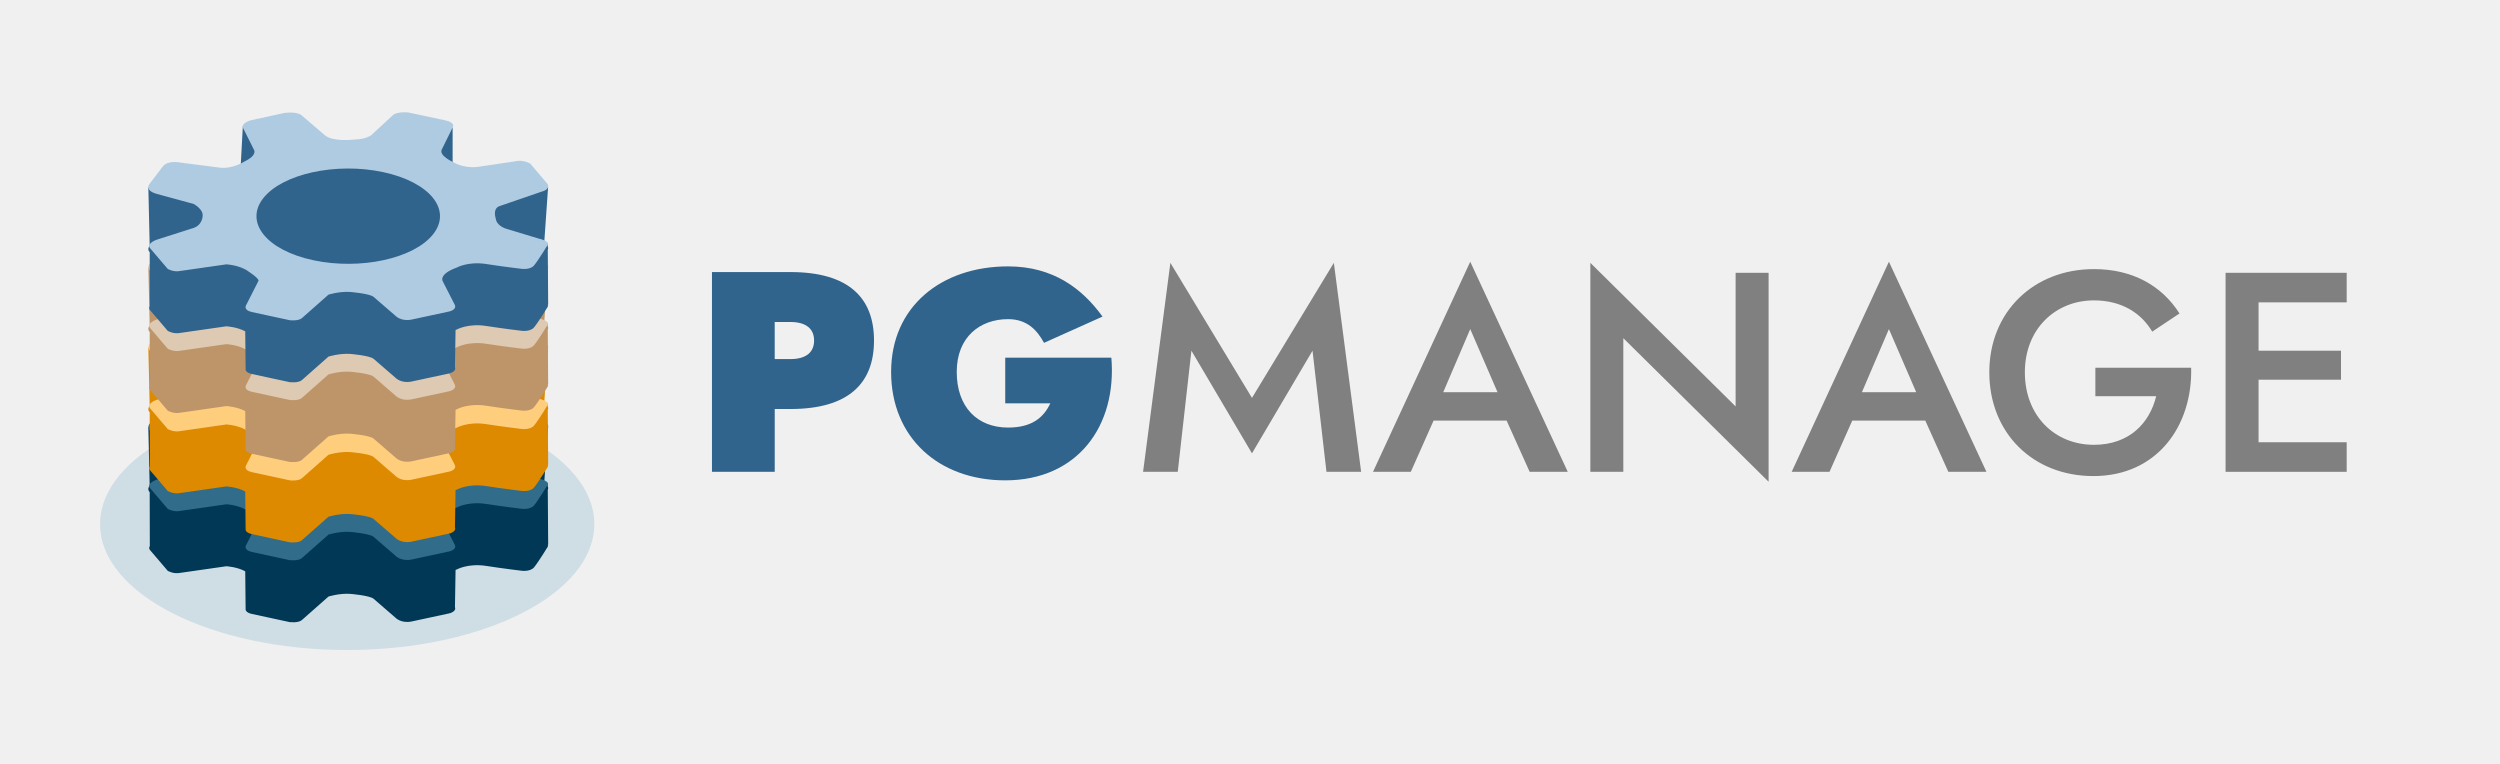
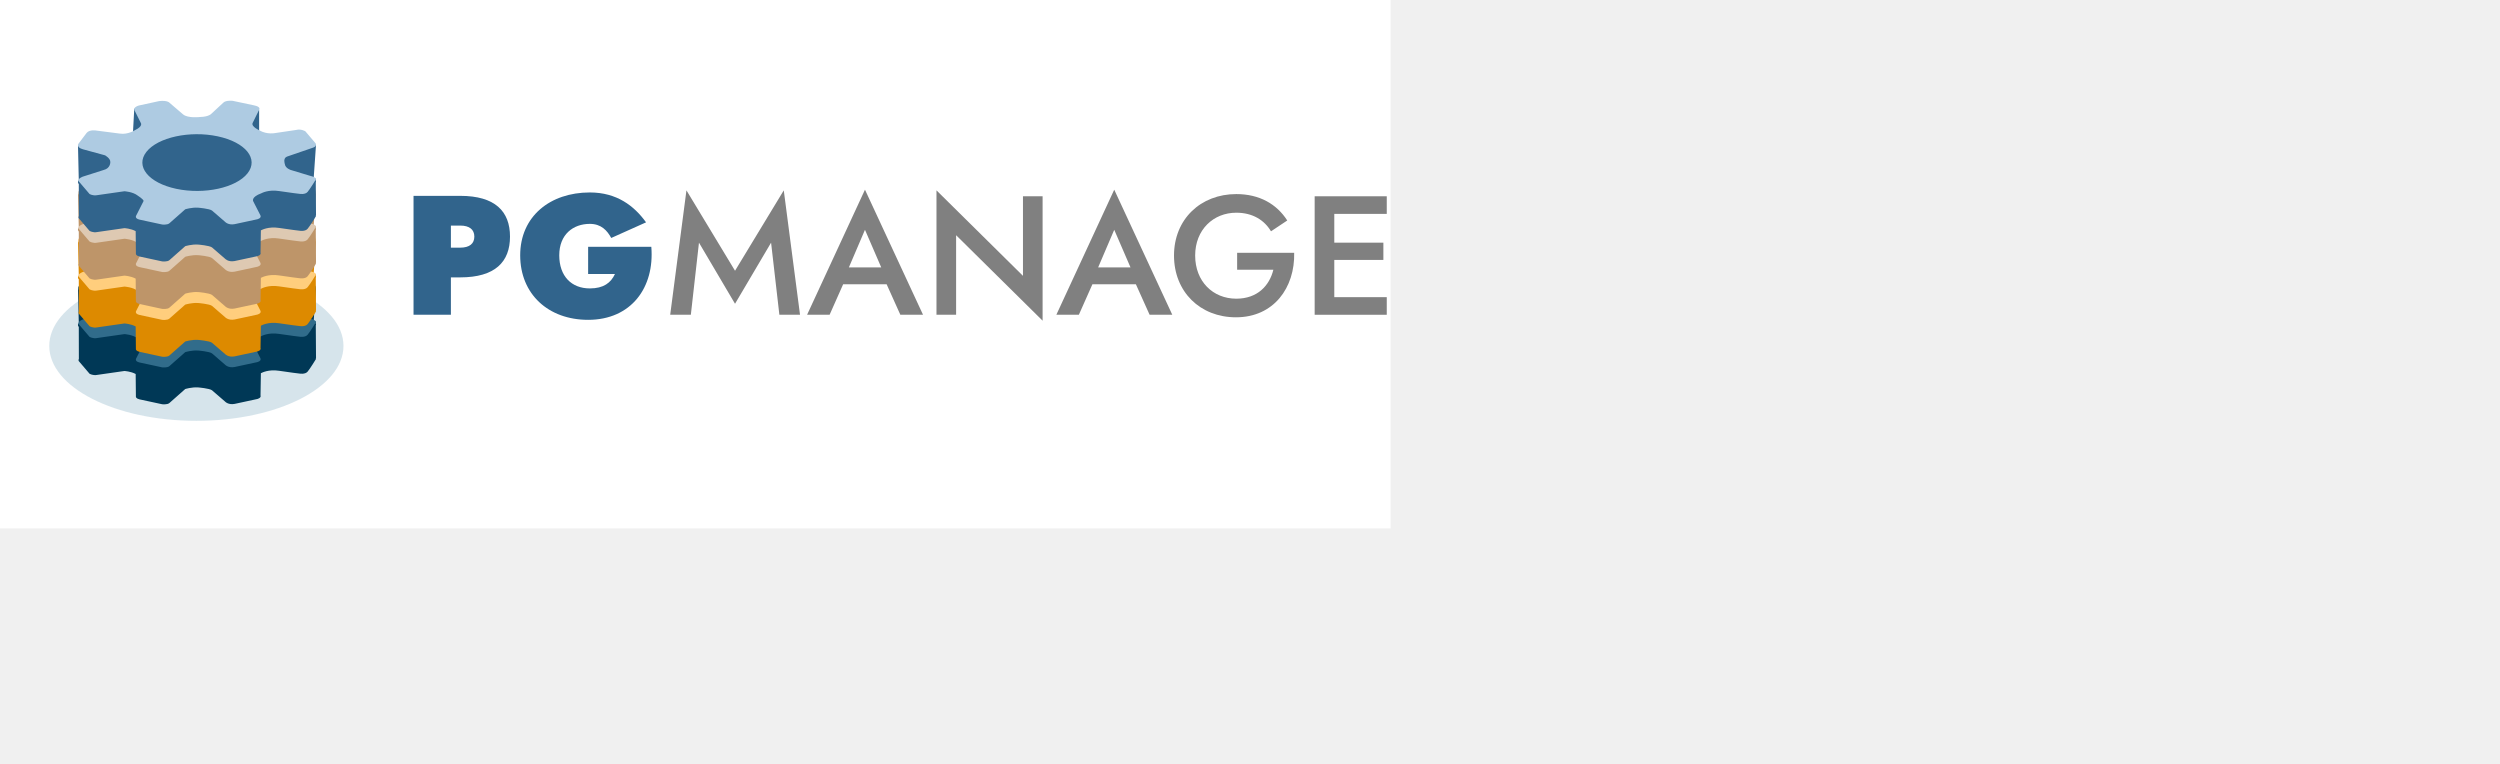
<svg xmlns="http://www.w3.org/2000/svg" class="logo_omnidb" version="1.1" x="0px" y="0px" width="269.667px" height="82.333px" viewBox="0 0 269.667 82.333" enable-background="new 0 0 269.667 82.333" xml:space="preserve" id="svg903">
  <defs id="defs907" />
-   <g transform="matrix(0.04845922,0,0,0.04845922,8.523555,20.68934)" id="g_symbol" class="logo_pgmanage">
-     <ellipse style="fill:#adc9d7;fill-opacity:0.502;stroke:none" id="ellipse" ry="280.063" rx="550" cy="739.817" cx="596.935" />
-     <g id="g_gearstack" transform="matrix(1,0,0,0.8924653,0,102.3486)">
-       <g transform="translate(-16.98351,7.210221)" id="gear-0" style="stroke:none">
-         <path style="fill:#003856;fill-opacity:1" id="path870" d="m 1061.276,757.907 -0.855,-136.7 c 1.035,-2.308 1.246,-5.124 -0.053,-8.514 l -0.054,-8.672 -4.63,1.998 -3.088,-4.071 8.609,-138.127 -212.609,-19.998 v -127.574 l -130.337,64.535 -154.83,-4.424 -74.097,-69.674 -107.669,5.457 -5.136,106.34 -19.907,9.856 -61.932,4.428 -123.378,33.222 2.949,144.998 c 0,0 -6.756,8.354 0.036,16.406 l 0.295,134.328 c -1.6,2.753 -2.009,5.915 0.021,9.373 l 39.868,52.369 c 0,0 13.043,8.682 28.222,4.992 l 102.154,-16.421 c 0,0 23.666,1.358 42.123,12.592 l 0.829,92.66 c -0.608,4.036 0.804,10.341 13.741,13.634 l 84.392,20.423 c 0,0 19.465,2.665 27.279,-5.274 l 59.021,-58.451 c 0,0 24.044,-8.611 48.542,-6.714 0,0 42.169,3.833 51.62,11.988 l 48.744,47.185 c 0,0 11.941,14.925 35.763,9.806 l 84.455,-20.39 c 0,0 16.194,-4.171 12.426,-15.45 l 1.343,-92.85 c 0.847,-0.367 1.684,-0.734 2.579,-1.1 0,0 25.195,-15.881 65.245,-8.964 39.973,6.922 76.492,11.7 76.492,11.7 0,0 21.067,4.338 30.41,-8.109 9.343,-12.475 30.381,-51.232 30.381,-51.232 0,0 1.573,-2.06 0.017,-5.027 z" />
-         <path style="fill:#316c8b;fill-opacity:1" id="path872" d="m 401.548,776.384 84.392,20.423 c 0,0 19.465,2.665 27.279,-5.274 l 59.021,-58.451 c 0,0 24.044,-8.61 48.542,-6.714 0,0 42.169,3.833 51.62,11.988 l 48.744,47.185 c 0,0 11.941,14.925 35.763,9.806 l 84.455,-20.39 c 0,0 17.104,-4.401 12.078,-16.393 l -26.714,-58.561 c 0,0 -10.784,-17.314 30.985,-34.446 0,0 25.195,-15.881 65.245,-8.964 39.973,6.922 76.492,11.7 76.492,11.7 0,0 21.067,4.338 30.41,-8.109 9.343,-12.475 30.381,-51.233 30.381,-51.233 0,0 6.796,-8.834 -21.62,-16.287 l -71.164,-24.101 c 0,0 -21.137,-6.673 -22.925,-25.701 0,0 -7.473,-23.641 7.975,-30.452 l 95.376,-36.691 c 0,0 18.495,-4.761 12.018,-18.68 l -38.438,-50.666 c 0,0 -15.669,-11.233 -34.766,-5.644 l -77.517,12.878 c 0,0 -30.931,7.321 -58.663,-10.727 0,0 -32.107,-15.777 -26.362,-31.073 l 24.442,-55.558 c 0,0 8.866,-12.609 -19.402,-18.69 l -79.336,-18.891 c 0,0 -25.775,-3.185 -35.108,7.658 l -43.544,45.118 c 0,0 -8.672,13.986 -43.016,14.93 0,0 -45.967,6.358 -64.085,-11.016 l -50.252,-48.212 c 0,0 -7.547,-11.614 -39.137,-7.374 l -75.198,18.363 c 0,0 -25.863,7.22 -15.667,23.033 l 22.639,50.783 c 0,0 8.209,13.073 -20.745,28.727 0,0 -27.349,20.56 -57.893,15.253 l -87.053,-12.555 c 0,0 -25.698,-5.783 -36.991,9.466 l -29.547,43.609 c 0,0 -13.056,16.139 15.366,25.177 l 82.704,25.278 c 0,0 21.223,12.898 19.845,29.204 0,0 0.52,25.596 -24.917,32.294 l -77.53,27.721 c 0,0 -22.148,8.457 -15.117,20.435 l 39.868,52.369 c 0,0 13.043,8.682 28.222,4.992 l 102.154,-16.421 c 0,0 31.287,1.789 49.97,18.326 0,0 22.036,15.697 21.771,22.488 0,0 -26.063,57.823 -27.53,60.716 -0.003,-0.002 -7.494,12.27 12.48,17.354 z m 25.669,-284.053 c 42.711,-60.742 161.999,-89.812 266.345,-64.966 104.452,24.872 154.397,94.239 111.686,154.981 -42.701,60.728 -161.903,89.857 -266.358,64.984 -104.345,-24.846 -154.375,-94.271 -111.673,-154.999 z" />
-       </g>
-       <g id="gear-1" transform="translate(-16.98351,-191.8924)">
-         <path style="fill:#dd8a00;fill-opacity:1" id="path870-3" d="m 1061.276,757.907 -0.855,-136.7 c 1.035,-2.308 1.246,-5.124 -0.053,-8.514 l -0.054,-8.672 -4.63,1.998 -3.088,-4.071 8.609,-138.127 -212.609,-19.998 v -127.574 l -130.337,64.535 -154.83,-4.424 -74.097,-69.674 -107.669,5.457 -5.136,106.34 -19.907,9.856 -61.932,4.428 -123.378,33.222 2.949,144.998 c 0,0 -6.756,8.354 0.036,16.406 l 0.295,134.328 c -1.6,2.753 -2.009,5.915 0.021,9.373 l 39.868,52.369 c 0,0 13.043,8.682 28.222,4.992 l 102.154,-16.421 c 0,0 23.666,1.358 42.123,12.592 l 0.829,92.66 c -0.608,4.036 0.804,10.341 13.741,13.634 l 84.392,20.423 c 0,0 19.465,2.665 27.279,-5.274 l 59.021,-58.451 c 0,0 24.044,-8.611 48.542,-6.714 0,0 42.169,3.833 51.62,11.988 l 48.744,47.185 c 0,0 11.941,14.925 35.763,9.806 l 84.455,-20.39 c 0,0 16.194,-4.171 12.426,-15.45 l 1.343,-92.85 c 0.847,-0.367 1.684,-0.734 2.579,-1.1 0,0 25.195,-15.881 65.245,-8.964 39.973,6.922 76.492,11.7 76.492,11.7 0,0 21.067,4.338 30.41,-8.109 9.343,-12.475 30.381,-51.232 30.381,-51.232 0,0 1.573,-2.06 0.017,-5.027 z" />
-         <path style="fill:#ffce7d;fill-opacity:1" id="path872-5" d="m 401.548,776.384 84.392,20.423 c 0,0 19.465,2.665 27.279,-5.274 l 59.021,-58.451 c 0,0 24.044,-8.61 48.542,-6.714 0,0 42.169,3.833 51.62,11.988 l 48.744,47.185 c 0,0 11.941,14.925 35.763,9.806 l 84.455,-20.39 c 0,0 17.104,-4.401 12.078,-16.393 l -26.714,-58.561 c 0,0 -10.784,-17.314 30.985,-34.446 0,0 25.195,-15.881 65.245,-8.964 39.973,6.922 76.492,11.7 76.492,11.7 0,0 21.067,4.338 30.41,-8.109 9.343,-12.475 30.381,-51.233 30.381,-51.233 0,0 6.796,-8.834 -21.62,-16.287 l -71.164,-24.101 c 0,0 -21.137,-6.673 -22.925,-25.701 0,0 -7.473,-23.641 7.975,-30.452 l 95.376,-36.691 c 0,0 18.495,-4.761 12.018,-18.68 l -38.438,-50.666 c 0,0 -15.669,-11.233 -34.766,-5.644 l -77.517,12.878 c 0,0 -30.931,7.321 -58.663,-10.727 0,0 -32.107,-15.777 -26.362,-31.073 l 24.442,-55.558 c 0,0 8.866,-12.609 -19.402,-18.69 l -79.336,-18.891 c 0,0 -25.775,-3.185 -35.108,7.658 l -43.544,45.118 c 0,0 -8.672,13.986 -43.016,14.93 0,0 -45.967,6.358 -64.085,-11.016 l -50.252,-48.212 c 0,0 -7.547,-11.614 -39.137,-7.374 l -75.198,18.363 c 0,0 -25.863,7.22 -15.667,23.033 l 22.639,50.783 c 0,0 8.209,13.073 -20.745,28.727 0,0 -27.349,20.56 -57.893,15.253 l -87.053,-12.555 c 0,0 -25.698,-5.783 -36.991,9.466 l -29.547,43.609 c 0,0 -13.056,16.139 15.366,25.177 l 82.704,25.278 c 0,0 21.223,12.898 19.845,29.204 0,0 0.52,25.596 -24.917,32.294 l -77.53,27.721 c 0,0 -22.148,8.457 -15.117,20.435 l 39.868,52.369 c 0,0 13.043,8.682 28.222,4.992 l 102.154,-16.421 c 0,0 31.287,1.789 49.97,18.326 0,0 22.036,15.697 21.771,22.488 0,0 -26.063,57.823 -27.53,60.716 -0.003,-0.002 -7.494,12.27 12.48,17.354 z m 25.669,-284.053 c 42.711,-60.742 161.999,-89.812 266.345,-64.966 104.452,24.872 154.397,94.239 111.686,154.981 -42.701,60.728 -161.903,89.857 -266.358,64.984 -104.345,-24.846 -154.375,-94.271 -111.673,-154.999 z" />
-       </g>
-       <g id="g855" transform="translate(-16.98351,-392.274)" style="stroke:none">
-         <path style="fill:#be9569;fill-opacity:1" id="path870-6" d="m 1061.276,757.907 -0.855,-136.7 c 1.035,-2.308 1.246,-5.124 -0.053,-8.514 l -0.054,-8.672 -4.63,1.998 -3.088,-4.071 8.609,-138.127 -212.609,-19.998 v -127.574 l -130.337,64.535 -154.83,-4.424 -74.097,-69.674 -107.669,5.457 -5.136,106.34 -19.907,9.856 -61.932,4.428 -123.378,33.222 2.949,144.998 c 0,0 -6.756,8.354 0.036,16.406 l 0.295,134.328 c -1.6,2.753 -2.009,5.915 0.021,9.373 l 39.868,52.369 c 0,0 13.043,8.682 28.222,4.992 l 102.154,-16.421 c 0,0 23.666,1.358 42.123,12.592 l 0.829,92.66 c -0.608,4.036 0.804,10.341 13.741,13.634 l 84.392,20.423 c 0,0 19.465,2.665 27.279,-5.274 l 59.021,-58.451 c 0,0 24.044,-8.611 48.542,-6.714 0,0 42.169,3.833 51.62,11.988 l 48.744,47.185 c 0,0 11.941,14.925 35.763,9.806 l 84.455,-20.39 c 0,0 16.194,-4.171 12.426,-15.45 l 1.343,-92.85 c 0.847,-0.367 1.684,-0.734 2.579,-1.1 0,0 25.195,-15.881 65.245,-8.964 39.973,6.922 76.492,11.7 76.492,11.7 0,0 21.067,4.338 30.41,-8.109 9.343,-12.475 30.381,-51.232 30.381,-51.232 0,0 1.573,-2.06 0.017,-5.027 z" />
-         <path style="fill:#dec9b2;fill-opacity:1" id="path872-7" d="m 401.548,776.384 84.392,20.423 c 0,0 19.465,2.665 27.279,-5.274 l 59.021,-58.451 c 0,0 24.044,-8.61 48.542,-6.714 0,0 42.169,3.833 51.62,11.988 l 48.744,47.185 c 0,0 11.941,14.925 35.763,9.806 l 84.455,-20.39 c 0,0 17.104,-4.401 12.078,-16.393 l -26.714,-58.561 c 0,0 -10.784,-17.314 30.985,-34.446 0,0 25.195,-15.881 65.245,-8.964 39.973,6.922 76.492,11.7 76.492,11.7 0,0 21.067,4.338 30.41,-8.109 9.343,-12.475 30.381,-51.233 30.381,-51.233 0,0 6.796,-8.834 -21.62,-16.287 l -71.164,-24.101 c 0,0 -21.137,-6.673 -22.925,-25.701 0,0 -7.473,-23.641 7.975,-30.452 l 95.376,-36.691 c 0,0 18.495,-4.761 12.018,-18.68 l -38.438,-50.666 c 0,0 -15.669,-11.233 -34.766,-5.644 l -77.517,12.878 c 0,0 -30.931,7.321 -58.663,-10.727 0,0 -32.107,-15.777 -26.362,-31.073 l 24.442,-55.558 c 0,0 8.866,-12.609 -19.402,-18.69 l -79.336,-18.891 c 0,0 -25.775,-3.185 -35.108,7.658 l -43.544,45.118 c 0,0 -8.672,13.986 -43.016,14.93 0,0 -45.967,6.358 -64.085,-11.016 l -50.252,-48.212 c 0,0 -7.547,-11.614 -39.137,-7.374 l -75.198,18.363 c 0,0 -25.863,7.22 -15.667,23.033 l 22.639,50.783 c 0,0 8.209,13.073 -20.745,28.727 0,0 -27.349,20.56 -57.893,15.253 l -87.053,-12.555 c 0,0 -25.698,-5.783 -36.991,9.466 l -29.547,43.609 c 0,0 -13.056,16.139 15.366,25.177 l 82.704,25.278 c 0,0 21.223,12.898 19.845,29.204 0,0 0.52,25.596 -24.917,32.294 l -77.53,27.721 c 0,0 -22.148,8.457 -15.117,20.435 l 39.868,52.369 c 0,0 13.043,8.682 28.222,4.992 l 102.154,-16.421 c 0,0 31.287,1.789 49.97,18.326 0,0 22.036,15.697 21.771,22.488 0,0 -26.063,57.823 -27.53,60.716 -0.003,-0.002 -7.494,12.27 12.48,17.354 z m 25.669,-284.053 c 42.711,-60.742 161.999,-89.812 266.345,-64.966 104.452,24.872 154.397,94.239 111.686,154.981 -42.701,60.728 -161.903,89.857 -266.358,64.984 -104.345,-24.846 -154.375,-94.271 -111.673,-154.999 z" />
-       </g>
-       <g id="gear-3" transform="translate(-16.98351,-591.2417)">
-         <path style="fill:#31648c;fill-opacity:1" id="path870-2" d="m 1061.276,757.907 -0.855,-136.7 c 1.035,-2.308 1.246,-5.124 -0.053,-8.514 l -0.054,-8.672 -4.63,1.998 -3.088,-4.071 8.609,-138.127 -212.609,-19.998 v -127.574 l -130.337,64.535 -154.83,-4.424 -74.097,-69.674 -107.669,5.457 -5.136,106.34 -19.907,9.856 -61.932,4.428 -123.378,33.222 2.949,144.998 c 0,0 -6.756,8.354 0.036,16.406 l 0.295,134.328 c -1.6,2.753 -2.009,5.915 0.021,9.373 l 39.868,52.369 c 0,0 13.043,8.682 28.222,4.992 l 102.154,-16.421 c 0,0 23.666,1.358 42.123,12.592 l 0.829,92.66 c -0.608,4.036 0.804,10.341 13.741,13.634 l 84.392,20.423 c 0,0 19.465,2.665 27.279,-5.274 l 59.021,-58.451 c 0,0 24.044,-8.611 48.542,-6.714 0,0 42.169,3.833 51.62,11.988 l 48.744,47.185 c 0,0 11.941,14.925 35.763,9.806 l 84.455,-20.39 c 0,0 16.194,-4.171 12.426,-15.45 l 1.343,-92.85 c 0.847,-0.367 1.684,-0.734 2.579,-1.1 0,0 25.195,-15.881 65.245,-8.964 39.973,6.922 76.492,11.7 76.492,11.7 0,0 21.067,4.338 30.41,-8.109 9.343,-12.475 30.381,-51.232 30.381,-51.232 0,0 1.573,-2.06 0.017,-5.027 z" />
-         <path style="fill:#aecbe2;fill-opacity:1;stroke:none;stroke-width:21.844" id="path872-9" d="m 401.548,776.384 84.392,20.423 c 0,0 19.465,2.665 27.279,-5.274 l 59.021,-58.451 c 0,0 24.044,-8.61 48.542,-6.714 0,0 42.169,3.833 51.62,11.988 l 48.744,47.185 c 0,0 11.941,14.925 35.763,9.806 l 84.455,-20.39 c 0,0 17.104,-4.401 12.078,-16.393 l -26.714,-58.561 c 0,0 -10.784,-17.314 30.985,-34.446 0,0 25.195,-15.881 65.245,-8.964 39.973,6.922 76.492,11.7 76.492,11.7 0,0 21.067,4.338 30.41,-8.109 9.343,-12.475 30.381,-51.233 30.381,-51.233 0,0 6.796,-8.834 -21.62,-16.287 l -71.164,-24.101 c 0,0 -21.137,-6.673 -22.925,-25.701 0,0 -7.473,-23.641 7.975,-30.452 l 95.376,-36.691 c 0,0 18.495,-4.761 12.018,-18.68 l -38.438,-50.666 c 0,0 -15.669,-11.233 -34.766,-5.644 l -77.517,12.878 c 0,0 -30.931,7.321 -58.663,-10.727 0,0 -32.107,-15.777 -26.362,-31.073 l 24.442,-55.558 c 0,0 8.866,-12.609 -19.402,-18.69 l -79.336,-18.891 c 0,0 -25.775,-3.185 -35.108,7.658 l -43.544,45.118 c 0,0 -8.672,13.986 -43.016,14.93 0,0 -45.967,6.358 -64.085,-11.016 l -50.252,-48.212 c 0,0 -7.547,-11.614 -39.137,-7.374 l -75.198,18.363 c 0,0 -25.863,7.22 -15.667,23.033 l 22.639,50.783 c 0,0 8.209,13.073 -20.745,28.727 0,0 -27.349,20.56 -57.893,15.253 l -87.053,-12.555 c 0,0 -25.698,-5.783 -36.991,9.466 l -29.547,43.609 c 0,0 -13.056,16.139 15.366,25.177 l 82.704,25.278 c 0,0 21.223,12.898 19.845,29.204 0,0 0.52,25.596 -24.917,32.294 l -77.53,27.721 c 0,0 -22.148,8.457 -15.117,20.435 l 39.868,52.369 c 0,0 13.043,8.682 28.222,4.992 l 102.154,-16.421 c 0,0 31.287,1.789 49.97,18.326 0,0 22.036,15.697 21.771,22.488 0,0 -26.063,57.823 -27.53,60.716 -0.003,-0.002 -7.494,12.27 12.48,17.354 z m 25.669,-284.053 c 42.711,-60.742 161.999,-89.812 266.345,-64.966 104.452,24.872 154.397,94.239 111.686,154.981 -42.701,60.728 -161.903,89.857 -266.358,64.984 -104.345,-24.846 -154.375,-94.271 -111.673,-154.999 z" />
+   <g id="g1729">
+     <g id="g1866">
+       <rect style="opacity:1;fill:#ffffff;stroke:none;stroke-width:20" id="rect1341" width="150" height="57" x="0" y="0" />
+       <g id="g1583" transform="matrix(0.5521539,0,0,0.5521539,4.689454,4.865686)" style="stroke-width:1.811">
+         <g transform="matrix(0.05225015,0,0,0.05225015,-1.321069,20.11303)" id="g_symbol" class="logo_pgmanage" style="stroke-width:1.68">
+           <ellipse style="fill:#adc9d7;fill-opacity:0.502;stroke:none;stroke-width:1.68" id="ellipse" ry="280.063" rx="550" cy="739.817" cx="596.935" />
+           <g id="g_gearstack" transform="matrix(1,0,0,0.8924653,0,102.3486)" style="stroke-width:1.68">
+             <g transform="translate(-16.98351,7.210221)" id="gear-0" style="stroke:none;stroke-width:1.68">
+               <path style="fill:#003856;fill-opacity:1;stroke-width:1.68" id="path870" d="m 1061.276,757.907 -0.855,-136.7 c 1.035,-2.308 1.246,-5.124 -0.053,-8.514 l -0.054,-8.672 -4.63,1.998 -3.088,-4.071 8.609,-138.127 -212.609,-19.998 v -127.574 l -130.337,64.535 -154.83,-4.424 -74.097,-69.674 -107.669,5.457 -5.136,106.34 -19.907,9.856 -61.932,4.428 -123.378,33.222 2.949,144.998 c 0,0 -6.756,8.354 0.036,16.406 l 0.295,134.328 c -1.6,2.753 -2.009,5.915 0.021,9.373 l 39.868,52.369 c 0,0 13.043,8.682 28.222,4.992 l 102.154,-16.421 c 0,0 23.666,1.358 42.123,12.592 l 0.829,92.66 c -0.608,4.036 0.804,10.341 13.741,13.634 l 84.392,20.423 c 0,0 19.465,2.665 27.279,-5.274 l 59.021,-58.451 c 0,0 24.044,-8.611 48.542,-6.714 0,0 42.169,3.833 51.62,11.988 l 48.744,47.185 c 0,0 11.941,14.925 35.763,9.806 l 84.455,-20.39 c 0,0 16.194,-4.171 12.426,-15.45 l 1.343,-92.85 c 0.847,-0.367 1.684,-0.734 2.579,-1.1 0,0 25.195,-15.881 65.245,-8.964 39.973,6.922 76.492,11.7 76.492,11.7 0,0 21.067,4.338 30.41,-8.109 9.343,-12.475 30.381,-51.232 30.381,-51.232 0,0 1.573,-2.06 0.017,-5.027 z" />
+               <path style="fill:#316c8b;fill-opacity:1;stroke-width:1.68" id="path872" d="m 401.548,776.384 84.392,20.423 c 0,0 19.465,2.665 27.279,-5.274 l 59.021,-58.451 c 0,0 24.044,-8.61 48.542,-6.714 0,0 42.169,3.833 51.62,11.988 l 48.744,47.185 c 0,0 11.941,14.925 35.763,9.806 l 84.455,-20.39 c 0,0 17.104,-4.401 12.078,-16.393 l -26.714,-58.561 c 0,0 -10.784,-17.314 30.985,-34.446 0,0 25.195,-15.881 65.245,-8.964 39.973,6.922 76.492,11.7 76.492,11.7 0,0 21.067,4.338 30.41,-8.109 9.343,-12.475 30.381,-51.233 30.381,-51.233 0,0 6.796,-8.834 -21.62,-16.287 l -71.164,-24.101 c 0,0 -21.137,-6.673 -22.925,-25.701 0,0 -7.473,-23.641 7.975,-30.452 l 95.376,-36.691 c 0,0 18.495,-4.761 12.018,-18.68 l -38.438,-50.666 c 0,0 -15.669,-11.233 -34.766,-5.644 l -77.517,12.878 c 0,0 -30.931,7.321 -58.663,-10.727 0,0 -32.107,-15.777 -26.362,-31.073 l 24.442,-55.558 c 0,0 8.866,-12.609 -19.402,-18.69 l -79.336,-18.891 c 0,0 -25.775,-3.185 -35.108,7.658 l -43.544,45.118 c 0,0 -8.672,13.986 -43.016,14.93 0,0 -45.967,6.358 -64.085,-11.016 l -50.252,-48.212 c 0,0 -7.547,-11.614 -39.137,-7.374 l -75.198,18.363 c 0,0 -25.863,7.22 -15.667,23.033 l 22.639,50.783 c 0,0 8.209,13.073 -20.745,28.727 0,0 -27.349,20.56 -57.893,15.253 l -87.053,-12.555 c 0,0 -25.698,-5.783 -36.991,9.466 l -29.547,43.609 c 0,0 -13.056,16.139 15.366,25.177 l 82.704,25.278 c 0,0 21.223,12.898 19.845,29.204 0,0 0.52,25.596 -24.917,32.294 l -77.53,27.721 c 0,0 -22.148,8.457 -15.117,20.435 l 39.868,52.369 c 0,0 13.043,8.682 28.222,4.992 l 102.154,-16.421 c 0,0 31.287,1.789 49.97,18.326 0,0 22.036,15.697 21.771,22.488 0,0 -26.063,57.823 -27.53,60.716 -0.003,-0.002 -7.494,12.27 12.48,17.354 z m 25.669,-284.053 c 42.711,-60.742 161.999,-89.812 266.345,-64.966 104.452,24.872 154.397,94.239 111.686,154.981 -42.701,60.728 -161.903,89.857 -266.358,64.984 -104.345,-24.846 -154.375,-94.271 -111.673,-154.999 z" />
+             </g>
+             <g id="gear-1" transform="translate(-16.98351,-191.8924)" style="stroke-width:1.68">
+               <path style="fill:#dd8a00;fill-opacity:1;stroke-width:1.68" id="path870-3" d="m 1061.276,757.907 -0.855,-136.7 c 1.035,-2.308 1.246,-5.124 -0.053,-8.514 l -0.054,-8.672 -4.63,1.998 -3.088,-4.071 8.609,-138.127 -212.609,-19.998 v -127.574 l -130.337,64.535 -154.83,-4.424 -74.097,-69.674 -107.669,5.457 -5.136,106.34 -19.907,9.856 -61.932,4.428 -123.378,33.222 2.949,144.998 c 0,0 -6.756,8.354 0.036,16.406 l 0.295,134.328 c -1.6,2.753 -2.009,5.915 0.021,9.373 l 39.868,52.369 c 0,0 13.043,8.682 28.222,4.992 l 102.154,-16.421 c 0,0 23.666,1.358 42.123,12.592 l 0.829,92.66 c -0.608,4.036 0.804,10.341 13.741,13.634 l 84.392,20.423 c 0,0 19.465,2.665 27.279,-5.274 l 59.021,-58.451 c 0,0 24.044,-8.611 48.542,-6.714 0,0 42.169,3.833 51.62,11.988 l 48.744,47.185 c 0,0 11.941,14.925 35.763,9.806 l 84.455,-20.39 c 0,0 16.194,-4.171 12.426,-15.45 l 1.343,-92.85 c 0.847,-0.367 1.684,-0.734 2.579,-1.1 0,0 25.195,-15.881 65.245,-8.964 39.973,6.922 76.492,11.7 76.492,11.7 0,0 21.067,4.338 30.41,-8.109 9.343,-12.475 30.381,-51.232 30.381,-51.232 0,0 1.573,-2.06 0.017,-5.027 z" />
+               <path style="fill:#ffce7d;fill-opacity:1;stroke-width:1.68" id="path872-5" d="m 401.548,776.384 84.392,20.423 c 0,0 19.465,2.665 27.279,-5.274 l 59.021,-58.451 c 0,0 24.044,-8.61 48.542,-6.714 0,0 42.169,3.833 51.62,11.988 l 48.744,47.185 c 0,0 11.941,14.925 35.763,9.806 l 84.455,-20.39 c 0,0 17.104,-4.401 12.078,-16.393 l -26.714,-58.561 c 0,0 -10.784,-17.314 30.985,-34.446 0,0 25.195,-15.881 65.245,-8.964 39.973,6.922 76.492,11.7 76.492,11.7 0,0 21.067,4.338 30.41,-8.109 9.343,-12.475 30.381,-51.233 30.381,-51.233 0,0 6.796,-8.834 -21.62,-16.287 l -71.164,-24.101 c 0,0 -21.137,-6.673 -22.925,-25.701 0,0 -7.473,-23.641 7.975,-30.452 l 95.376,-36.691 c 0,0 18.495,-4.761 12.018,-18.68 l -38.438,-50.666 c 0,0 -15.669,-11.233 -34.766,-5.644 l -77.517,12.878 c 0,0 -30.931,7.321 -58.663,-10.727 0,0 -32.107,-15.777 -26.362,-31.073 l 24.442,-55.558 c 0,0 8.866,-12.609 -19.402,-18.69 l -79.336,-18.891 c 0,0 -25.775,-3.185 -35.108,7.658 l -43.544,45.118 c 0,0 -8.672,13.986 -43.016,14.93 0,0 -45.967,6.358 -64.085,-11.016 l -50.252,-48.212 c 0,0 -7.547,-11.614 -39.137,-7.374 l -75.198,18.363 c 0,0 -25.863,7.22 -15.667,23.033 l 22.639,50.783 c 0,0 8.209,13.073 -20.745,28.727 0,0 -27.349,20.56 -57.893,15.253 l -87.053,-12.555 c 0,0 -25.698,-5.783 -36.991,9.466 l -29.547,43.609 c 0,0 -13.056,16.139 15.366,25.177 l 82.704,25.278 c 0,0 21.223,12.898 19.845,29.204 0,0 0.52,25.596 -24.917,32.294 l -77.53,27.721 c 0,0 -22.148,8.457 -15.117,20.435 l 39.868,52.369 c 0,0 13.043,8.682 28.222,4.992 l 102.154,-16.421 c 0,0 31.287,1.789 49.97,18.326 0,0 22.036,15.697 21.771,22.488 0,0 -26.063,57.823 -27.53,60.716 -0.003,-0.002 -7.494,12.27 12.48,17.354 z m 25.669,-284.053 c 42.711,-60.742 161.999,-89.812 266.345,-64.966 104.452,24.872 154.397,94.239 111.686,154.981 -42.701,60.728 -161.903,89.857 -266.358,64.984 -104.345,-24.846 -154.375,-94.271 -111.673,-154.999 z" />
+             </g>
+             <g id="g855" transform="translate(-16.98351,-392.274)" style="stroke:none;stroke-width:1.68">
+               <path style="fill:#be9569;fill-opacity:1;stroke-width:1.68" id="path870-6" d="m 1061.276,757.907 -0.855,-136.7 c 1.035,-2.308 1.246,-5.124 -0.053,-8.514 l -0.054,-8.672 -4.63,1.998 -3.088,-4.071 8.609,-138.127 -212.609,-19.998 v -127.574 l -130.337,64.535 -154.83,-4.424 -74.097,-69.674 -107.669,5.457 -5.136,106.34 -19.907,9.856 -61.932,4.428 -123.378,33.222 2.949,144.998 c 0,0 -6.756,8.354 0.036,16.406 l 0.295,134.328 c -1.6,2.753 -2.009,5.915 0.021,9.373 l 39.868,52.369 c 0,0 13.043,8.682 28.222,4.992 l 102.154,-16.421 c 0,0 23.666,1.358 42.123,12.592 l 0.829,92.66 c -0.608,4.036 0.804,10.341 13.741,13.634 l 84.392,20.423 c 0,0 19.465,2.665 27.279,-5.274 l 59.021,-58.451 c 0,0 24.044,-8.611 48.542,-6.714 0,0 42.169,3.833 51.62,11.988 l 48.744,47.185 c 0,0 11.941,14.925 35.763,9.806 l 84.455,-20.39 c 0,0 16.194,-4.171 12.426,-15.45 l 1.343,-92.85 c 0.847,-0.367 1.684,-0.734 2.579,-1.1 0,0 25.195,-15.881 65.245,-8.964 39.973,6.922 76.492,11.7 76.492,11.7 0,0 21.067,4.338 30.41,-8.109 9.343,-12.475 30.381,-51.232 30.381,-51.232 0,0 1.573,-2.06 0.017,-5.027 z" />
+               <path style="fill:#dec9b2;fill-opacity:1;stroke-width:1.68" id="path872-7" d="m 401.548,776.384 84.392,20.423 c 0,0 19.465,2.665 27.279,-5.274 l 59.021,-58.451 c 0,0 24.044,-8.61 48.542,-6.714 0,0 42.169,3.833 51.62,11.988 l 48.744,47.185 c 0,0 11.941,14.925 35.763,9.806 l 84.455,-20.39 c 0,0 17.104,-4.401 12.078,-16.393 l -26.714,-58.561 c 0,0 -10.784,-17.314 30.985,-34.446 0,0 25.195,-15.881 65.245,-8.964 39.973,6.922 76.492,11.7 76.492,11.7 0,0 21.067,4.338 30.41,-8.109 9.343,-12.475 30.381,-51.233 30.381,-51.233 0,0 6.796,-8.834 -21.62,-16.287 l -71.164,-24.101 c 0,0 -21.137,-6.673 -22.925,-25.701 0,0 -7.473,-23.641 7.975,-30.452 l 95.376,-36.691 c 0,0 18.495,-4.761 12.018,-18.68 l -38.438,-50.666 c 0,0 -15.669,-11.233 -34.766,-5.644 l -77.517,12.878 c 0,0 -30.931,7.321 -58.663,-10.727 0,0 -32.107,-15.777 -26.362,-31.073 l 24.442,-55.558 c 0,0 8.866,-12.609 -19.402,-18.69 l -79.336,-18.891 c 0,0 -25.775,-3.185 -35.108,7.658 l -43.544,45.118 c 0,0 -8.672,13.986 -43.016,14.93 0,0 -45.967,6.358 -64.085,-11.016 l -50.252,-48.212 c 0,0 -7.547,-11.614 -39.137,-7.374 l -75.198,18.363 c 0,0 -25.863,7.22 -15.667,23.033 l 22.639,50.783 c 0,0 8.209,13.073 -20.745,28.727 0,0 -27.349,20.56 -57.893,15.253 l -87.053,-12.555 c 0,0 -25.698,-5.783 -36.991,9.466 l -29.547,43.609 c 0,0 -13.056,16.139 15.366,25.177 l 82.704,25.278 c 0,0 21.223,12.898 19.845,29.204 0,0 0.52,25.596 -24.917,32.294 l -77.53,27.721 c 0,0 -22.148,8.457 -15.117,20.435 l 39.868,52.369 c 0,0 13.043,8.682 28.222,4.992 l 102.154,-16.421 c 0,0 31.287,1.789 49.97,18.326 0,0 22.036,15.697 21.771,22.488 0,0 -26.063,57.823 -27.53,60.716 -0.003,-0.002 -7.494,12.27 12.48,17.354 z m 25.669,-284.053 c 42.711,-60.742 161.999,-89.812 266.345,-64.966 104.452,24.872 154.397,94.239 111.686,154.981 -42.701,60.728 -161.903,89.857 -266.358,64.984 -104.345,-24.846 -154.375,-94.271 -111.673,-154.999 z" />
+             </g>
+             <g id="gear-3" transform="translate(-16.98351,-591.2417)" style="stroke-width:1.68">
+               <path style="fill:#31648c;fill-opacity:1;stroke-width:1.68" id="path870-2" d="m 1061.276,757.907 -0.855,-136.7 c 1.035,-2.308 1.246,-5.124 -0.053,-8.514 l -0.054,-8.672 -4.63,1.998 -3.088,-4.071 8.609,-138.127 -212.609,-19.998 v -127.574 l -130.337,64.535 -154.83,-4.424 -74.097,-69.674 -107.669,5.457 -5.136,106.34 -19.907,9.856 -61.932,4.428 -123.378,33.222 2.949,144.998 c 0,0 -6.756,8.354 0.036,16.406 l 0.295,134.328 c -1.6,2.753 -2.009,5.915 0.021,9.373 l 39.868,52.369 c 0,0 13.043,8.682 28.222,4.992 l 102.154,-16.421 c 0,0 23.666,1.358 42.123,12.592 l 0.829,92.66 c -0.608,4.036 0.804,10.341 13.741,13.634 l 84.392,20.423 c 0,0 19.465,2.665 27.279,-5.274 l 59.021,-58.451 c 0,0 24.044,-8.611 48.542,-6.714 0,0 42.169,3.833 51.62,11.988 l 48.744,47.185 c 0,0 11.941,14.925 35.763,9.806 l 84.455,-20.39 c 0,0 16.194,-4.171 12.426,-15.45 l 1.343,-92.85 c 0.847,-0.367 1.684,-0.734 2.579,-1.1 0,0 25.195,-15.881 65.245,-8.964 39.973,6.922 76.492,11.7 76.492,11.7 0,0 21.067,4.338 30.41,-8.109 9.343,-12.475 30.381,-51.232 30.381,-51.232 0,0 1.573,-2.06 0.017,-5.027 z" />
+               <path style="fill:#aecbe2;fill-opacity:1;stroke:none;stroke-width:36.691" id="path872-9" d="m 401.548,776.384 84.392,20.423 c 0,0 19.465,2.665 27.279,-5.274 l 59.021,-58.451 c 0,0 24.044,-8.61 48.542,-6.714 0,0 42.169,3.833 51.62,11.988 l 48.744,47.185 c 0,0 11.941,14.925 35.763,9.806 l 84.455,-20.39 c 0,0 17.104,-4.401 12.078,-16.393 l -26.714,-58.561 c 0,0 -10.784,-17.314 30.985,-34.446 0,0 25.195,-15.881 65.245,-8.964 39.973,6.922 76.492,11.7 76.492,11.7 0,0 21.067,4.338 30.41,-8.109 9.343,-12.475 30.381,-51.233 30.381,-51.233 0,0 6.796,-8.834 -21.62,-16.287 l -71.164,-24.101 c 0,0 -21.137,-6.673 -22.925,-25.701 0,0 -7.473,-23.641 7.975,-30.452 l 95.376,-36.691 c 0,0 18.495,-4.761 12.018,-18.68 l -38.438,-50.666 c 0,0 -15.669,-11.233 -34.766,-5.644 l -77.517,12.878 c 0,0 -30.931,7.321 -58.663,-10.727 0,0 -32.107,-15.777 -26.362,-31.073 l 24.442,-55.558 c 0,0 8.866,-12.609 -19.402,-18.69 l -79.336,-18.891 c 0,0 -25.775,-3.185 -35.108,7.658 l -43.544,45.118 c 0,0 -8.672,13.986 -43.016,14.93 0,0 -45.967,6.358 -64.085,-11.016 l -50.252,-48.212 c 0,0 -7.547,-11.614 -39.137,-7.374 l -75.198,18.363 c 0,0 -25.863,7.22 -15.667,23.033 l 22.639,50.783 c 0,0 8.209,13.073 -20.745,28.727 0,0 -27.349,20.56 -57.893,15.253 l -87.053,-12.555 c 0,0 -25.698,-5.783 -36.991,9.466 l -29.547,43.609 c 0,0 -13.056,16.139 15.366,25.177 l 82.704,25.278 c 0,0 21.223,12.898 19.845,29.204 0,0 0.52,25.596 -24.917,32.294 l -77.53,27.721 c 0,0 -22.148,8.457 -15.117,20.435 l 39.868,52.369 c 0,0 13.043,8.682 28.222,4.992 l 102.154,-16.421 c 0,0 31.287,1.789 49.97,18.326 0,0 22.036,15.697 21.771,22.488 0,0 -26.063,57.823 -27.53,60.716 -0.003,-0.002 -7.494,12.27 12.48,17.354 z m 25.669,-284.053 c 42.711,-60.742 161.999,-89.812 266.345,-64.966 104.452,24.872 154.397,94.239 111.686,154.981 -42.701,60.728 -161.903,89.857 -266.358,64.984 -104.345,-24.846 -154.375,-94.271 -111.673,-154.999 z" />
+             </g>
+           </g>
+         </g>
+         <g id="g_logo" transform="matrix(1.079671,0,0,1.079671,-5.247772,-4.161719)" style="stroke:none;stroke-width:1.677;stroke-opacity:1">
+           <g aria-label="PG" id="text_pg" style="fill:#31648c;stroke-width:1.677">
+             <path d="m 71.819,31.13 v 21.513 h 6.761 v -6.761 h 1.69 c 6.3,0 9.005,-2.797 9.005,-7.376 0,-4.579 -2.704,-7.376 -9.005,-7.376 z m 8.451,5.378 c 1.69,0 2.551,0.738 2.551,1.998 0,1.26 -0.861,1.998 -2.551,1.998 h -1.69 v -3.995 z" id="path914" style="stroke-width:1.677" />
+             <path d="m 103.411,45.267 h 4.856 c -0.738,1.598 -2.059,2.612 -4.548,2.612 -3.319,0 -5.532,-2.213 -5.532,-5.993 0,-3.78 2.52,-5.686 5.532,-5.686 2.059,0 3.135,1.199 3.872,2.551 l 6.3,-2.827 c -2.151,-2.981 -5.286,-5.409 -10.172,-5.409 -7.191,0 -12.6,4.333 -12.6,11.371 0,7.038 5.102,11.678 12.293,11.678 7.806,0 12.047,-5.87 11.432,-13.215 h -11.432 z" id="path916" style="stroke-width:1.677" />
+           </g>
+           <g aria-label="MANAGE" id="text_manage" style="fill:#808080;stroke-width:1.556" transform="matrix(1.078229,0,0,1.078229,-10.11599,-2.334407)">
+             <path d="m 123.891,38.892 6.05,10.254 6.05,-10.254 1.392,12.1 h 3.465 l -2.727,-20.877 -8.18,13.492 -8.152,-13.492 -2.727,20.877 h 3.465 z" id="path863" style="stroke-width:1.556" />
+             <path d="m 157.684,50.992 h 3.806 l -9.742,-20.99 -9.714,20.99 h 3.778 l 2.272,-5.113 h 7.3 z m -5.936,-14.259 2.727,6.306 h -5.425 z" id="path865" style="stroke-width:1.556" />
+             <path d="M 178.261,31.109 V 44.459 L 163.747,30.115 v 20.877 h 3.295 V 37.642 l 14.514,14.344 V 31.109 Z" id="path867" style="stroke-width:1.556" />
+             <path d="m 199.513,50.992 h 3.806 l -9.742,-20.99 -9.714,20.99 h 3.778 l 2.272,-5.113 h 7.3 z m -5.936,-14.259 2.727,6.306 h -5.425 z" id="path869" style="stroke-width:1.556" />
+             <path d="m 214.202,43.437 h 6.078 c -0.653,2.67 -2.67,4.857 -6.22,4.857 -3.92,0 -6.902,-2.897 -6.902,-7.243 0,-4.346 3.068,-7.186 6.902,-7.186 2.755,0 4.715,1.25 5.823,3.124 l 2.727,-1.818 c -1.761,-2.755 -4.658,-4.431 -8.55,-4.431 -5.993,0 -10.453,4.232 -10.453,10.311 0,6.078 4.374,10.367 10.396,10.367 6.362,0 9.913,-4.999 9.771,-10.822 h -9.572 z" id="path871" style="stroke-width:1.556" />
+             <path d="m 227.211,31.109 v 19.883 h 12.1 v -2.954 h -8.805 v -6.249 h 8.237 v -2.897 h -8.237 v -4.829 h 8.805 v -2.954 z" id="path873" style="stroke-width:1.556" />
+           </g>
+         </g>
      </g>
    </g>
  </g>
-   <g id="g_logo" transform="matrix(1.079671,0,0,1.079671,-5.247772,-4.161719)" style="stroke:none;stroke-width:0.926;stroke-opacity:1">
-     <g aria-label="PG" id="text_pg" style="fill:#31648c">
-       <path d="m 75.99,31.036 v 19.952 h 6.271 V 44.718 h 1.568 c 5.843,0 8.351,-2.594 8.351,-6.841 0,-4.247 -2.508,-6.841 -8.351,-6.841 z m 7.838,4.988 c 1.568,0 2.366,0.684 2.366,1.853 0,1.169 -0.798,1.853 -2.366,1.853 h -1.568 v -3.705 z" id="path914" />
-       <path d="m 105.29,44.148 h 4.503 c -0.684,1.482 -1.91,2.423 -4.218,2.423 -3.078,0 -5.13,-2.052 -5.13,-5.558 0,-3.506 2.337,-5.273 5.13,-5.273 1.91,0 2.907,1.112 3.591,2.366 l 5.843,-2.622 c -1.995,-2.765 -4.902,-5.016 -9.434,-5.016 -6.67,0 -11.686,4.019 -11.686,10.546 0,6.527 4.731,10.831 11.401,10.831 7.24,0 11.173,-5.444 10.603,-12.256 h -10.603 z" id="path916" />
-     </g>
-     <g aria-label="MANAGE" id="text_manage" style="fill:#808080">
-       <path d="m 123.891,38.892 6.05,10.254 6.05,-10.254 1.392,12.1 h 3.465 l -2.727,-20.877 -8.18,13.492 -8.152,-13.492 -2.727,20.877 h 3.465 z" id="path863" />
-       <path d="m 157.684,50.992 h 3.806 l -9.742,-20.99 -9.714,20.99 h 3.778 l 2.272,-5.113 h 7.3 z m -5.936,-14.259 2.727,6.306 h -5.425 z" id="path865" />
-       <path d="M 178.261,31.109 V 44.459 L 163.747,30.115 v 20.877 h 3.295 V 37.642 l 14.514,14.344 V 31.109 Z" id="path867" />
-       <path d="m 199.513,50.992 h 3.806 l -9.742,-20.99 -9.714,20.99 h 3.778 l 2.272,-5.113 h 7.3 z m -5.936,-14.259 2.727,6.306 h -5.425 z" id="path869" />
-       <path d="m 214.202,43.437 h 6.078 c -0.653,2.67 -2.67,4.857 -6.22,4.857 -3.92,0 -6.902,-2.897 -6.902,-7.243 0,-4.346 3.068,-7.186 6.902,-7.186 2.755,0 4.715,1.25 5.823,3.124 l 2.727,-1.818 c -1.761,-2.755 -4.658,-4.431 -8.55,-4.431 -5.993,0 -10.453,4.232 -10.453,10.311 0,6.078 4.374,10.367 10.396,10.367 6.362,0 9.913,-4.999 9.771,-10.822 h -9.572 z" id="path871" />
-       <path d="m 227.211,31.109 v 19.883 h 12.1 v -2.954 h -8.805 v -6.249 h 8.237 v -2.897 h -8.237 v -4.829 h 8.805 v -2.954 z" id="path873" />
-     </g>
-   </g>
</svg>
